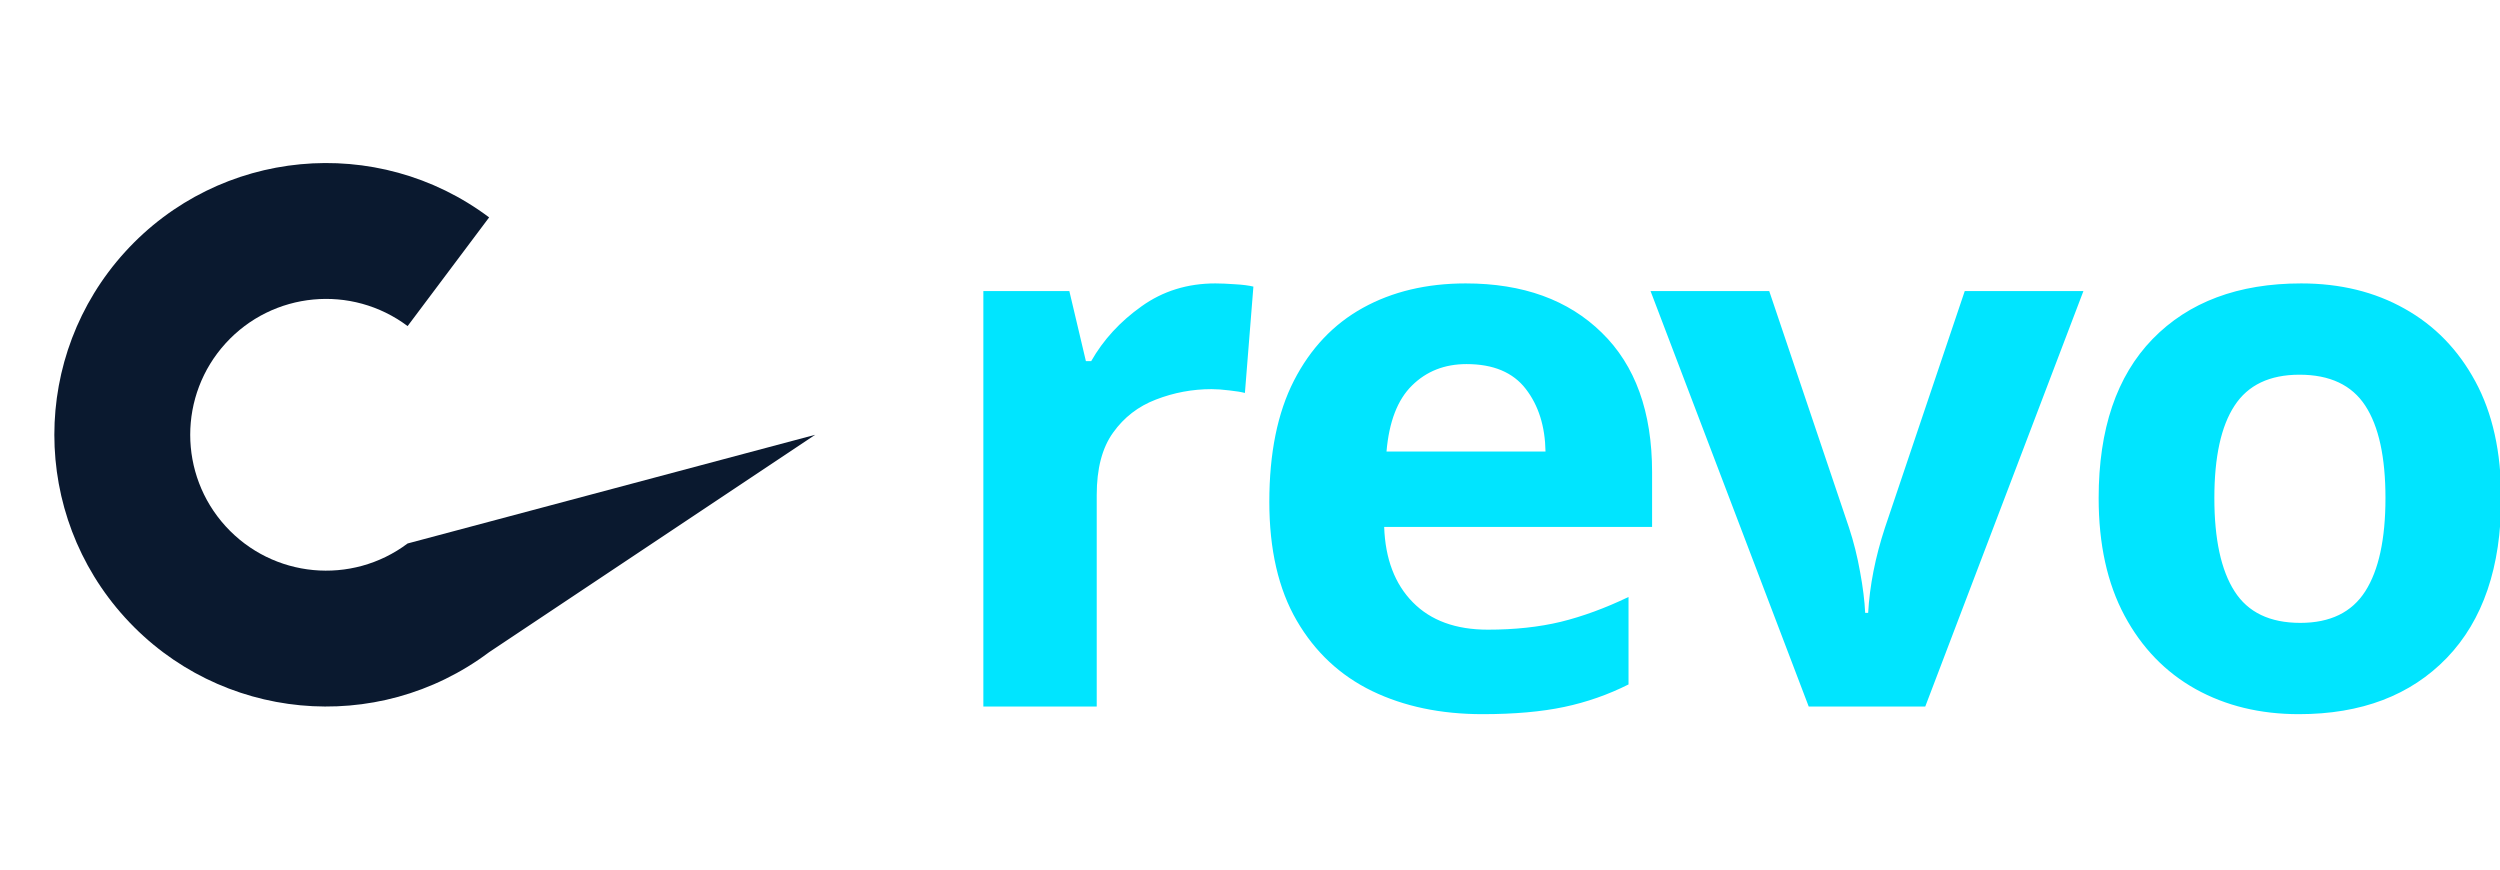
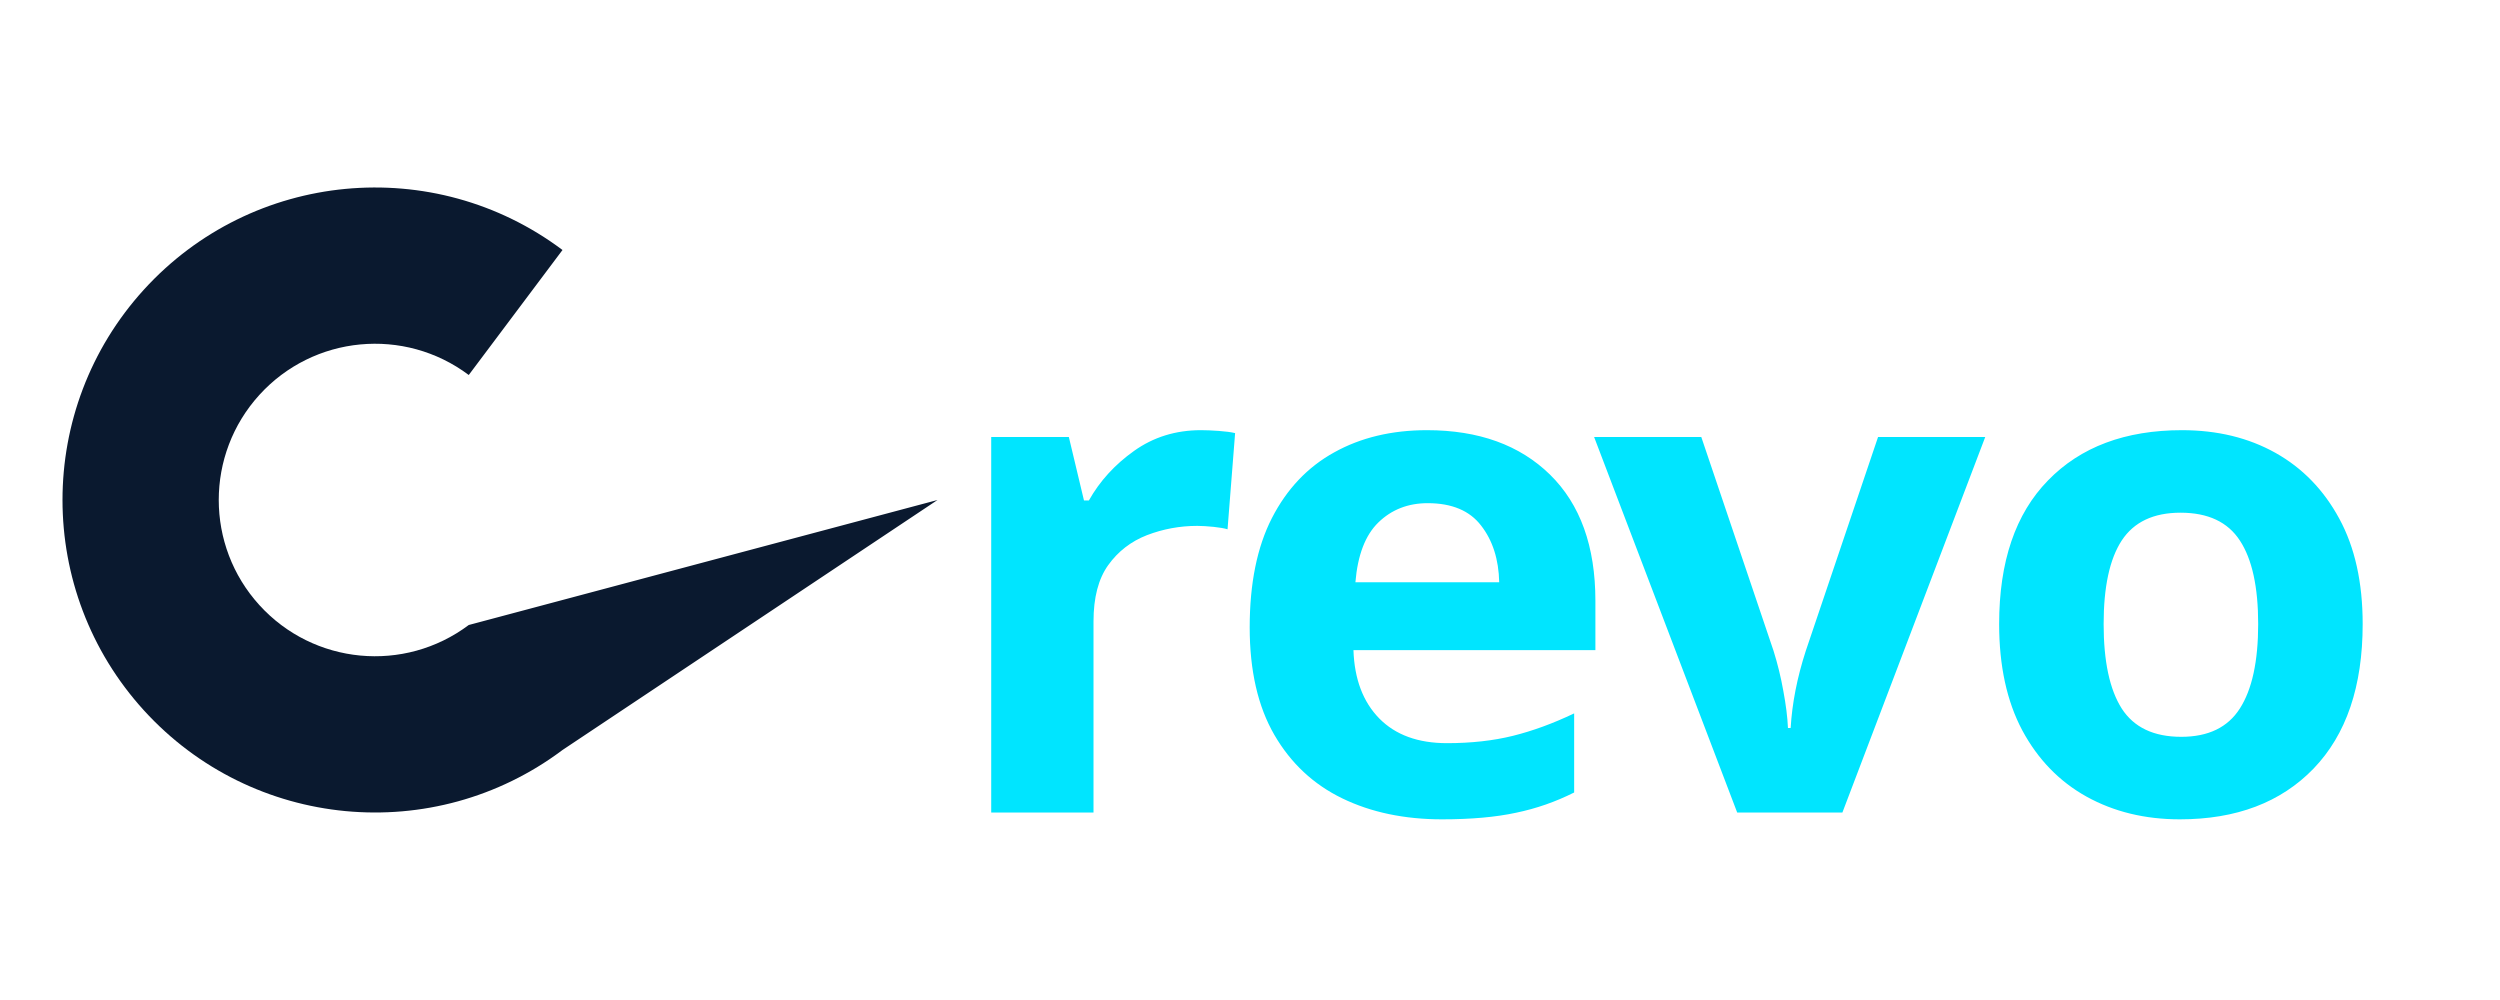
- <svg xmlns="http://www.w3.org/2000/svg" viewBox="0 0 184 64" role="img" aria-label="Crevo">
+ <svg xmlns="http://www.w3.org/2000/svg" viewBox="0 0 160 64" role="img" aria-label="Crevo">
  <path d="M 36 16 A 20 20 0 1 0 36 48 L 60 32 L 30 40 A 10 10 0 1 1 30 24 Z" fill="#0A192F" />
-   <text x="68" y="52" font-family="'Plus Jakarta Sans', system-ui, sans-serif" font-size="56" font-weight="700" letter-spacing="-0.025em" fill="#00E5FF">revo</text>
+   <text x="60" y="52" font-family="'Plus Jakarta Sans', system-ui, sans-serif" font-size="44" font-weight="700" letter-spacing="-0.025em" fill="#00E5FF">revo</text>
</svg>
